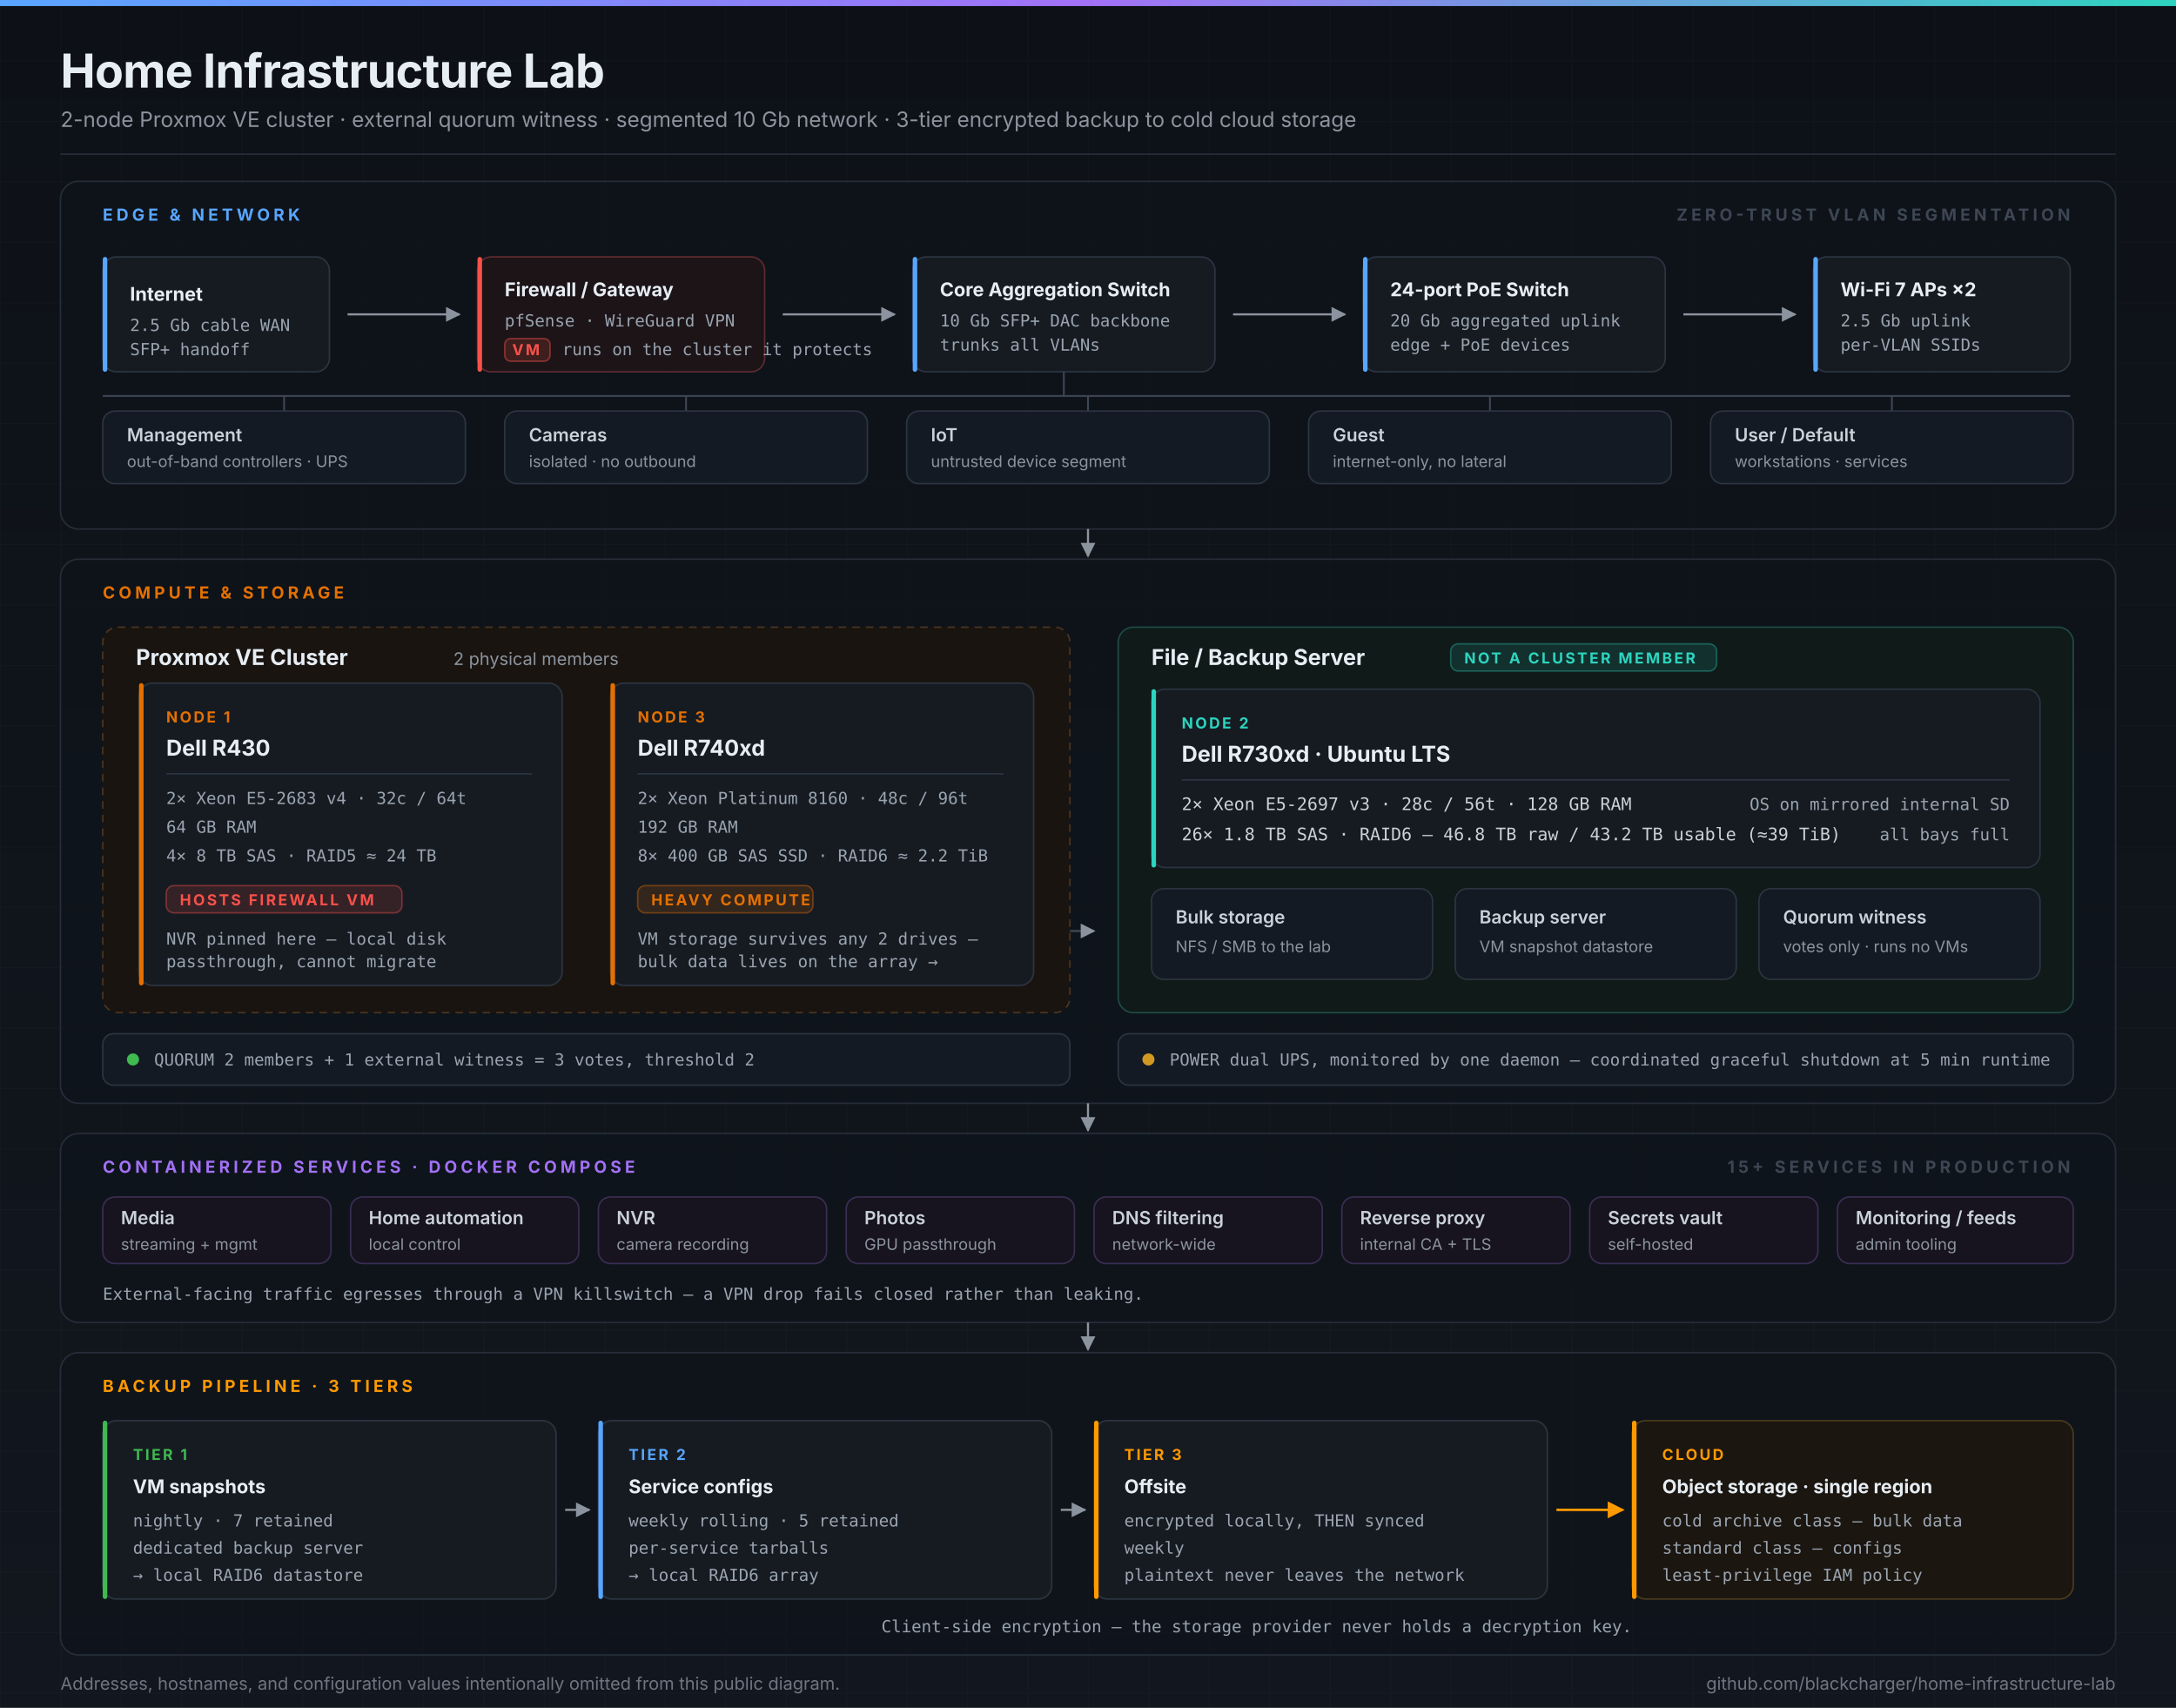
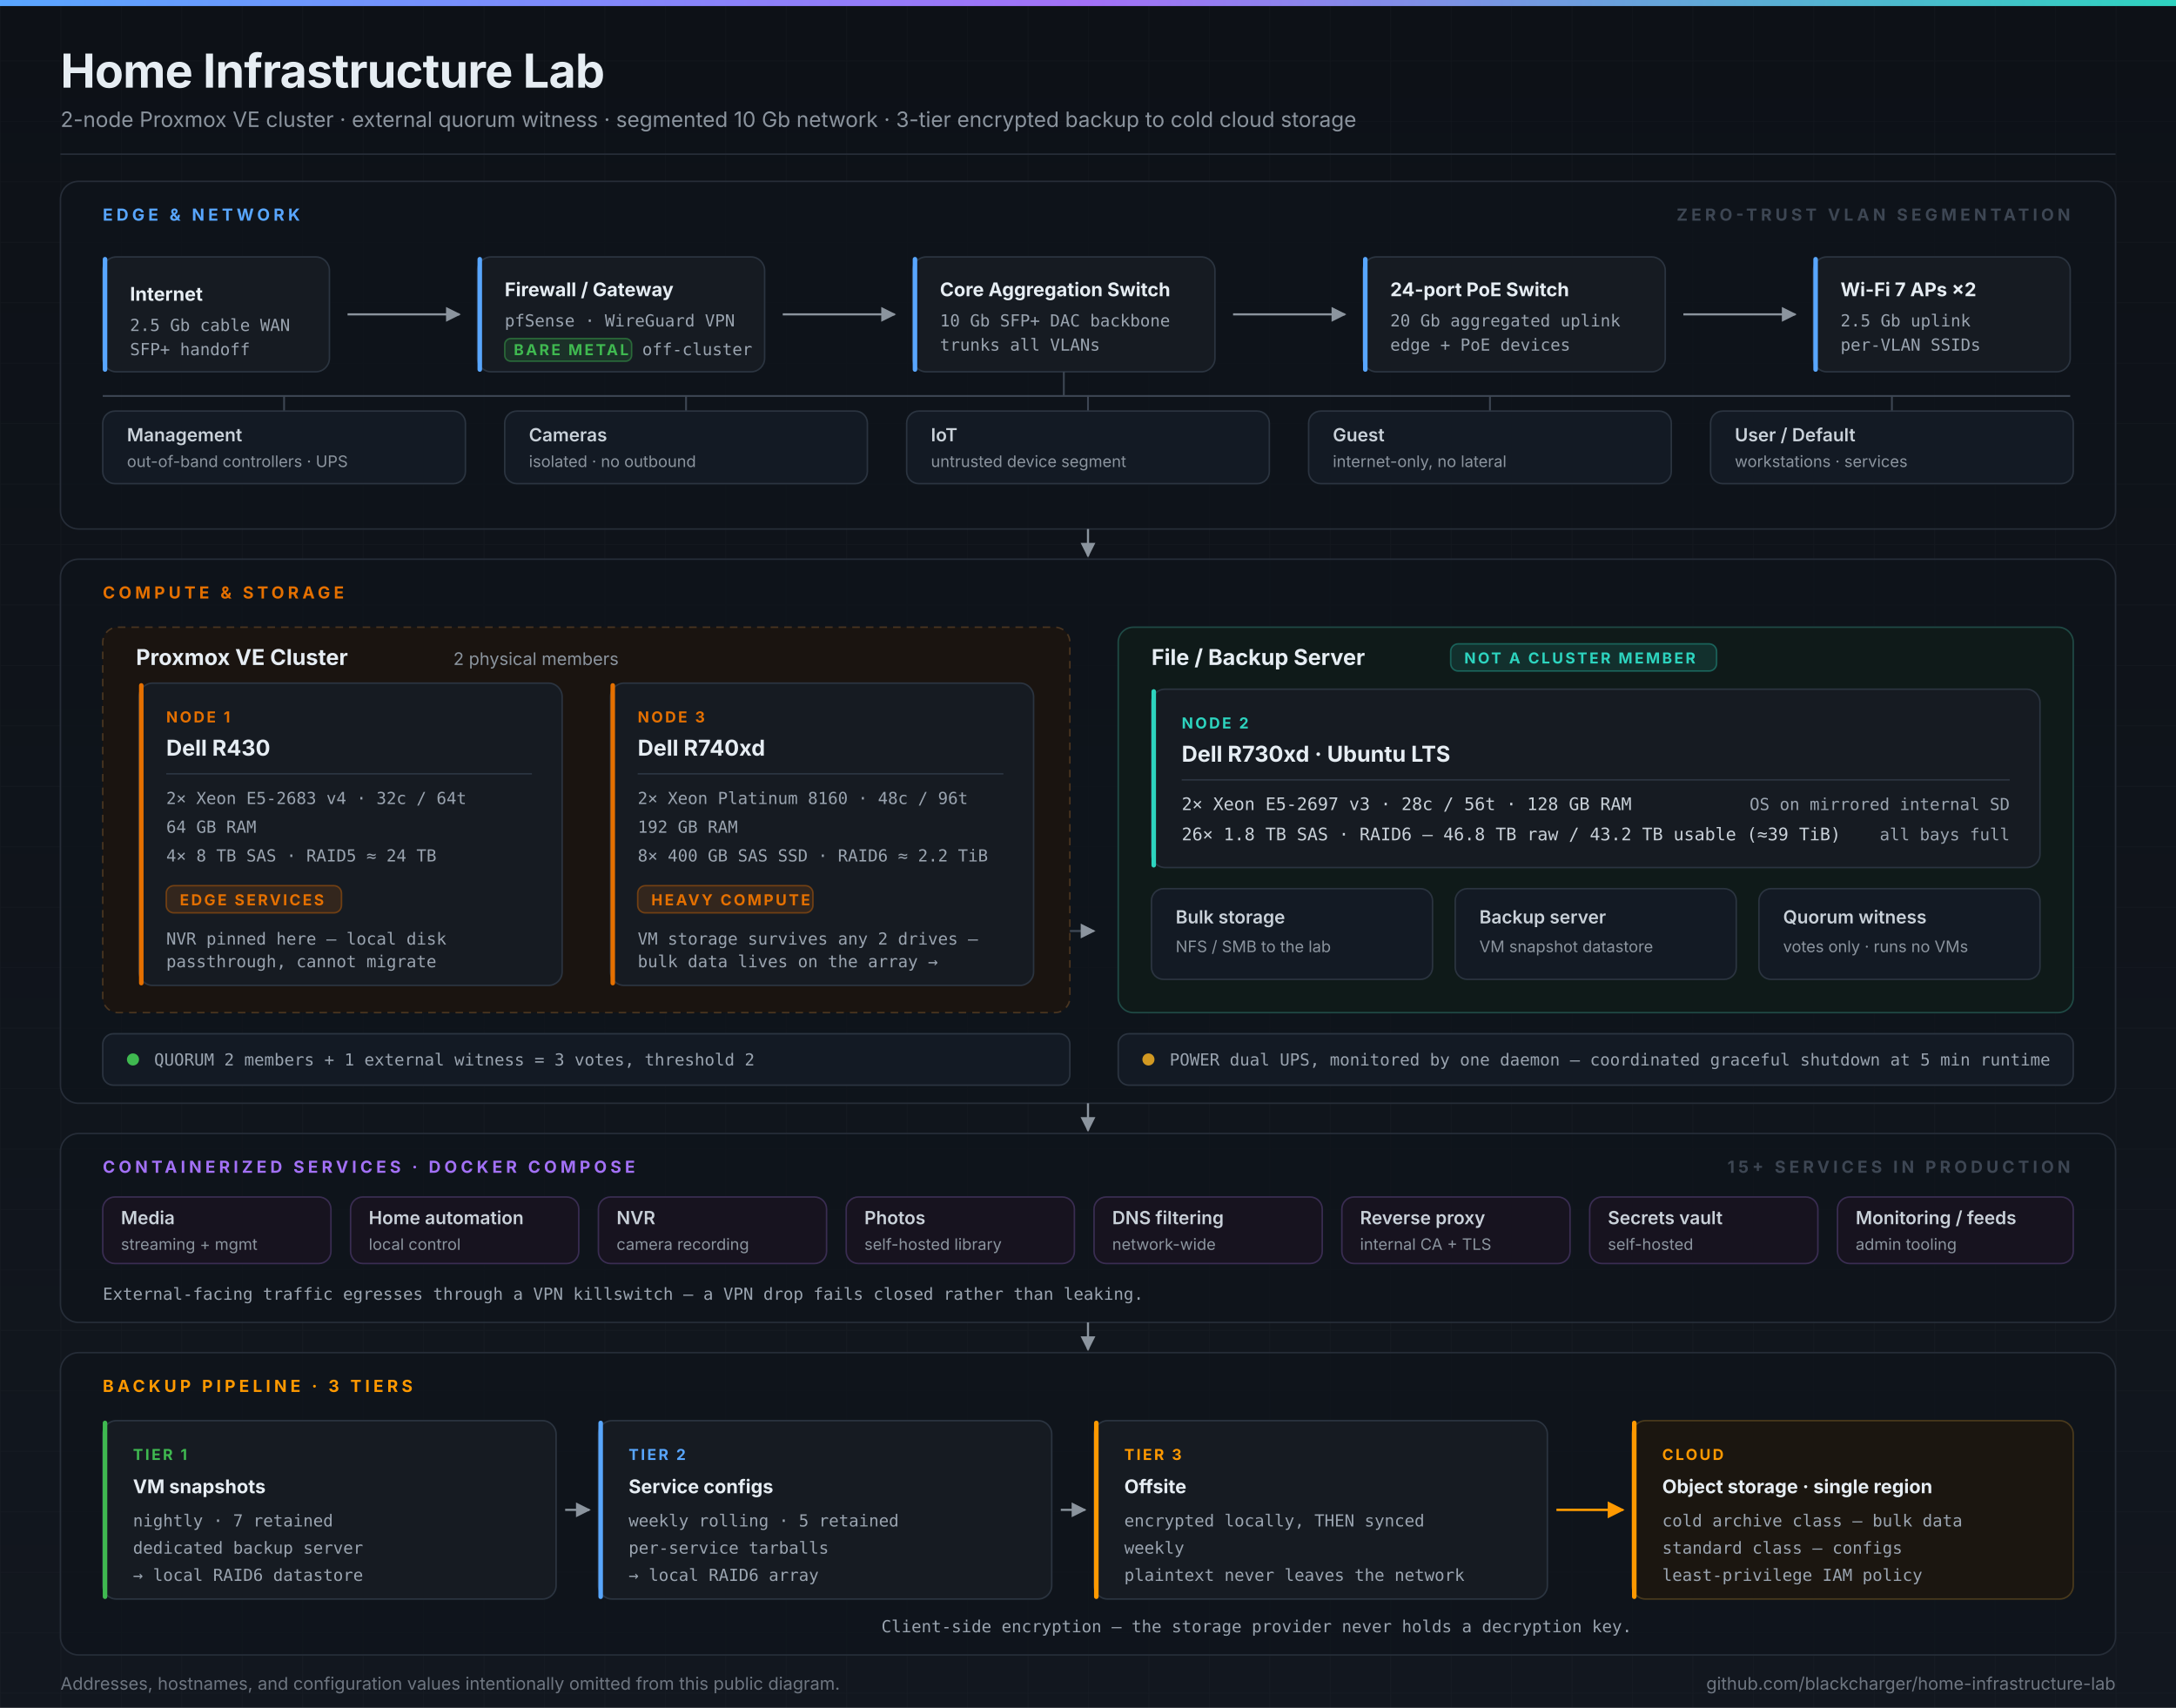
<svg xmlns="http://www.w3.org/2000/svg" viewBox="0 0 1440 1130" width="1440" height="1130" font-family="'Inter','Segoe UI',system-ui,-apple-system,sans-serif">
  <defs>
    <linearGradient id="bg" x1="0" y1="0" x2="0" y2="1">
      <stop offset="0%" stop-color="#0d1117" />
      <stop offset="100%" stop-color="#12171f" />
    </linearGradient>
    <pattern id="grid" width="40" height="40" patternUnits="userSpaceOnUse">
      <path d="M40 0H0V40" fill="none" stroke="#ffffff" stroke-opacity="0.022" stroke-width="1" />
    </pattern>
    <linearGradient id="accentbar" x1="0" y1="0" x2="1" y2="0">
      <stop offset="0%" stop-color="#58a6ff" />
      <stop offset="50%" stop-color="#a371f7" />
      <stop offset="100%" stop-color="#2dd4bf" />
    </linearGradient>
    <marker id="arw" viewBox="0 0 10 10" refX="9" refY="5" markerWidth="7" markerHeight="7" orient="auto-start-reverse">
      <path d="M0 0L10 5L0 10z" fill="#8b949e" />
    </marker>
    <marker id="arwo" viewBox="0 0 10 10" refX="9" refY="5" markerWidth="7" markerHeight="7" orient="auto-start-reverse">
      <path d="M0 0L10 5L0 10z" fill="#ff9900" />
    </marker>
    <style>
      .h1{font-size:31px;font-weight:700;fill:#e6edf3;letter-spacing:-.4px}
      .sub{font-size:14px;fill:#8b949e}
      .band{font-size:11px;font-weight:700;letter-spacing:2.4px}
      .nm{font-size:14.5px;font-weight:650;fill:#e6edf3}
      .nmsm{font-size:12.5px;font-weight:650;fill:#e6edf3}
      .cap{font-size:11.5px;fill:#8b949e}
      .mono{font-family:'JetBrains Mono','SF Mono',Consolas,monospace;font-size:11px;fill:#9aa4b0}
      .monol{font-family:'JetBrains Mono','SF Mono',Consolas,monospace;font-size:11.5px;fill:#c9d1d9}
      .tag{font-size:10px;font-weight:700;letter-spacing:1.4px}
      .chip{font-size:12px;font-weight:600;fill:#c9d1d9}
      .chipsm{font-size:10.5px;fill:#8b949e}
      .panel{fill:#0f141b;fill-opacity:.72;stroke:#262d38;stroke-width:1}
      .card{fill:#161b22;stroke:#2b3440;stroke-width:1}
      .foot{font-size:11.5px;fill:#6e7681}
    </style>
  </defs>
  <rect width="1440" height="1130" fill="url(#bg)" />
  <rect width="1440" height="1130" fill="url(#grid)" />
  <rect x="0" y="0" width="1440" height="4" fill="url(#accentbar)" />
  <text x="40" y="58" class="h1">Home Infrastructure Lab</text>
  <text x="40" y="84" class="sub">2-node Proxmox VE cluster · external quorum witness · segmented 10 Gb network · 3-tier encrypted backup to cold cloud storage</text>
  <line x1="40" y1="102" x2="1400" y2="102" stroke="#262d38" />
  <rect x="40" y="120" width="1360" height="230" rx="12" class="panel" />
  <text x="68" y="146" class="band" fill="#58a6ff">EDGE &amp; NETWORK</text>
  <rect x="68" y="170" width="150" height="76" rx="9" class="card" />
  <rect x="68" y="170" width="3" height="76" rx="1.5" fill="#58a6ff" />
  <text x="86" y="199" class="nmsm">Internet</text>
  <text x="86" y="219" class="mono">2.5 Gb cable WAN</text>
  <text x="86" y="235" class="mono">SFP+ handoff</text>
-   <rect x="316" y="170" width="190" height="76" rx="9" fill="#1c1417" stroke="#5c2b30" />
-   <rect x="316" y="170" width="3" height="76" rx="1.5" fill="#f85149" />
+   <rect x="316" y="170" width="190" height="76" rx="9" class="card" />
+   <rect x="316" y="170" width="3" height="76" rx="1.5" fill="#58a6ff" />
  <text x="334" y="196" class="nmsm">Firewall / Gateway</text>
  <text x="334" y="216" class="mono">pfSense · WireGuard VPN</text>
-   <rect x="334" y="224" width="30" height="15" rx="4" fill="#f85149" fill-opacity=".16" stroke="#f85149" stroke-opacity=".45" />
-   <text x="339" y="235" class="tag" fill="#f85149">VM</text>
-   <text x="372" y="235" class="mono" font-size="10">runs on the cluster it protects</text>
+   <rect x="334" y="224" width="84" height="15" rx="4" fill="#3fb950" fill-opacity=".14" stroke="#3fb950" stroke-opacity=".45" />
+   <text x="340" y="235" class="tag" fill="#3fb950">BARE METAL</text>
+   <text x="425" y="235" class="mono" font-size="10">off-cluster</text>
  <rect x="604" y="170" width="200" height="76" rx="9" class="card" />
  <rect x="604" y="170" width="3" height="76" rx="1.5" fill="#58a6ff" />
  <text x="622" y="196" class="nmsm">Core Aggregation Switch</text>
  <text x="622" y="216" class="mono">10 Gb SFP+ DAC backbone</text>
  <text x="622" y="232" class="mono">trunks all VLANs</text>
  <rect x="902" y="170" width="200" height="76" rx="9" class="card" />
  <rect x="902" y="170" width="3" height="76" rx="1.5" fill="#58a6ff" />
  <text x="920" y="196" class="nmsm">24-port PoE Switch</text>
  <text x="920" y="216" class="mono">20 Gb aggregated uplink</text>
  <text x="920" y="232" class="mono">edge + PoE devices</text>
  <rect x="1200" y="170" width="170" height="76" rx="9" class="card" />
  <rect x="1200" y="170" width="3" height="76" rx="1.5" fill="#58a6ff" />
  <text x="1218" y="196" class="nmsm">Wi-Fi 7 APs ×2</text>
  <text x="1218" y="216" class="mono">2.5 Gb uplink</text>
  <text x="1218" y="232" class="mono">per-VLAN SSIDs</text>
  <line x1="230" y1="208" x2="304" y2="208" stroke="#8b949e" stroke-width="1.4" marker-end="url(#arw)" />
  <line x1="518" y1="208" x2="592" y2="208" stroke="#8b949e" stroke-width="1.4" marker-end="url(#arw)" />
  <line x1="816" y1="208" x2="890" y2="208" stroke="#8b949e" stroke-width="1.4" marker-end="url(#arw)" />
  <line x1="1114" y1="208" x2="1188" y2="208" stroke="#8b949e" stroke-width="1.4" marker-end="url(#arw)" />
  <path d="M704 246 L704 262 M68 262 L1370 262" fill="none" stroke="#3d4653" stroke-width="1.2" />
  <path d="M188 262 L188 272 M454 262 L454 272 M720 262 L720 272 M986 262 L986 272 M1252 262 L1252 272" stroke="#3d4653" stroke-width="1.2" />
  <g>
    <rect x="68" y="272" width="240" height="48" rx="8" fill="#131a24" stroke="#2b3440" />
    <text x="84" y="292" class="chip">Management</text>
    <text x="84" y="309" class="chipsm">out-of-band controllers · UPS</text>
    <rect x="334" y="272" width="240" height="48" rx="8" fill="#131a24" stroke="#2b3440" />
    <text x="350" y="292" class="chip">Cameras</text>
    <text x="350" y="309" class="chipsm">isolated · no outbound</text>
    <rect x="600" y="272" width="240" height="48" rx="8" fill="#131a24" stroke="#2b3440" />
    <text x="616" y="292" class="chip">IoT</text>
    <text x="616" y="309" class="chipsm">untrusted device segment</text>
    <rect x="866" y="272" width="240" height="48" rx="8" fill="#131a24" stroke="#2b3440" />
    <text x="882" y="292" class="chip">Guest</text>
    <text x="882" y="309" class="chipsm">internet-only, no lateral</text>
    <rect x="1132" y="272" width="240" height="48" rx="8" fill="#131a24" stroke="#2b3440" />
    <text x="1148" y="292" class="chip">User / Default</text>
    <text x="1148" y="309" class="chipsm">workstations · services</text>
  </g>
  <text x="1370" y="146" class="band" fill="#3d4653" text-anchor="end">ZERO-TRUST VLAN SEGMENTATION</text>
  <line x1="720" y1="350" x2="720" y2="368" stroke="#8b949e" stroke-width="1.4" marker-end="url(#arw)" />
  <rect x="40" y="370" width="1360" height="360" rx="12" class="panel" />
  <text x="68" y="396" class="band" fill="#e57000">COMPUTE &amp; STORAGE</text>
  <rect x="68" y="415" width="640" height="255" rx="10" fill="#1a1410" stroke="#4a3520" stroke-dasharray="5 4" />
  <text x="90" y="440" class="nm" fill="#e57000">Proxmox VE Cluster</text>
  <text x="300" y="440" class="cap">2 physical members</text>
  <rect x="92" y="452" width="280" height="200" rx="9" class="card" />
  <rect x="92" y="452" width="3" height="200" rx="1.5" fill="#e57000" />
  <text x="110" y="478" class="tag" fill="#e57000">NODE 1</text>
  <text x="110" y="500" class="nm">Dell R430</text>
  <line x1="110" y1="512" x2="352" y2="512" stroke="#2b3440" />
  <text x="110" y="532" class="mono">2× Xeon E5-2683 v4 · 32c / 64t</text>
  <text x="110" y="551" class="mono">64 GB RAM</text>
  <text x="110" y="570" class="mono">4× 8 TB SAS · RAID5 ≈ 24 TB</text>
-   <rect x="110" y="586" width="156" height="18" rx="5" fill="#f85149" fill-opacity=".14" stroke="#f85149" stroke-opacity=".4" />
-   <text x="119" y="599" class="tag" fill="#f85149">HOSTS FIREWALL VM</text>
+   <rect x="110" y="586" width="116" height="18" rx="5" fill="#e57000" fill-opacity=".14" stroke="#e57000" stroke-opacity=".4" />
+   <text x="119" y="599" class="tag" fill="#e57000">EDGE SERVICES</text>
  <text x="110" y="625" class="mono" font-size="10" fill="#6e7681">NVR pinned here — local disk</text>
  <text x="110" y="640" class="mono" font-size="10" fill="#6e7681">passthrough, cannot migrate</text>
  <rect x="404" y="452" width="280" height="200" rx="9" class="card" />
  <rect x="404" y="452" width="3" height="200" rx="1.5" fill="#e57000" />
  <text x="422" y="478" class="tag" fill="#e57000">NODE 3</text>
  <text x="422" y="500" class="nm">Dell R740xd</text>
  <line x1="422" y1="512" x2="664" y2="512" stroke="#2b3440" />
  <text x="422" y="532" class="mono">2× Xeon Platinum 8160 · 48c / 96t</text>
  <text x="422" y="551" class="mono">192 GB RAM</text>
  <text x="422" y="570" class="mono">8× 400 GB SAS SSD · RAID6 ≈ 2.2 TiB</text>
  <rect x="422" y="586" width="116" height="18" rx="5" fill="#e57000" fill-opacity=".14" stroke="#e57000" stroke-opacity=".4" />
  <text x="431" y="599" class="tag" fill="#e57000">HEAVY COMPUTE</text>
  <text x="422" y="625" class="mono" font-size="10" fill="#6e7681">VM storage survives any 2 drives —</text>
  <text x="422" y="640" class="mono" font-size="10" fill="#6e7681">bulk data lives on the array →</text>
  <rect x="740" y="415" width="632" height="255" rx="10" fill="#0f1a19" stroke="#1f4a45" />
  <text x="762" y="440" class="nm" fill="#2dd4bf">File / Backup Server</text>
  <rect x="960" y="426" width="176" height="18" rx="5" fill="#2dd4bf" fill-opacity=".12" stroke="#2dd4bf" stroke-opacity=".35" />
  <text x="969" y="439" class="tag" fill="#2dd4bf">NOT A CLUSTER MEMBER</text>
  <rect x="762" y="456" width="588" height="118" rx="9" class="card" />
  <rect x="762" y="456" width="3" height="118" rx="1.5" fill="#2dd4bf" />
  <text x="782" y="482" class="tag" fill="#2dd4bf">NODE 2</text>
  <text x="782" y="504" class="nm">Dell R730xd · Ubuntu LTS</text>
  <line x1="782" y1="516" x2="1330" y2="516" stroke="#2b3440" />
  <text x="782" y="536" class="monol">2× Xeon E5-2697 v3 · 28c / 56t · 128 GB RAM</text>
  <text x="782" y="556" class="monol">26× 1.8 TB SAS · RAID6 — 46.8 TB raw / 43.2 TB usable (≈39 TiB)</text>
  <text x="1330" y="536" class="mono" font-size="10" fill="#6e7681" text-anchor="end">OS on mirrored internal SD</text>
  <text x="1330" y="556" class="mono" font-size="10" fill="#6e7681" text-anchor="end">all bays full</text>
  <rect x="762" y="588" width="186" height="60" rx="8" fill="#131a24" stroke="#2b3440" />
  <text x="778" y="611" class="chip">Bulk storage</text>
  <text x="778" y="630" class="chipsm">NFS / SMB to the lab</text>
  <rect x="963" y="588" width="186" height="60" rx="8" fill="#131a24" stroke="#2b3440" />
  <text x="979" y="611" class="chip">Backup server</text>
  <text x="979" y="630" class="chipsm">VM snapshot datastore</text>
  <rect x="1164" y="588" width="186" height="60" rx="8" fill="#131a24" stroke="#2b3440" />
  <text x="1180" y="611" class="chip">Quorum witness</text>
  <text x="1180" y="630" class="chipsm">votes only · runs no VMs</text>
  <rect x="68" y="684" width="640" height="34" rx="7" fill="#131a24" stroke="#2b3440" />
  <circle cx="88" cy="701" r="4" fill="#3fb950" />
  <text x="102" y="705" class="mono" font-size="10.5" fill="#c9d1d9">QUORUM  2 members + 1 external witness = 3 votes, threshold 2</text>
  <rect x="740" y="684" width="632" height="34" rx="7" fill="#131a24" stroke="#2b3440" />
  <circle cx="760" cy="701" r="4" fill="#d29922" />
  <text x="774" y="705" class="mono" font-size="10.5" fill="#c9d1d9">POWER  dual UPS, monitored by one daemon — coordinated graceful shutdown at 5 min runtime</text>
  <path d="M708 616 L724 616" stroke="#3d4653" stroke-width="1.4" marker-end="url(#arw)" />
  <line x1="720" y1="730" x2="720" y2="748" stroke="#8b949e" stroke-width="1.4" marker-end="url(#arw)" />
  <rect x="40" y="750" width="1360" height="125" rx="12" class="panel" />
  <text x="68" y="776" class="band" fill="#a371f7">CONTAINERIZED SERVICES · DOCKER COMPOSE</text>
  <text x="1370" y="776" class="band" fill="#3d4653" text-anchor="end">15+ SERVICES IN PRODUCTION</text>
  <g>
    <rect x="68" y="792" width="151" height="44" rx="8" fill="#17131f" stroke="#3a2d52" />
    <text x="80" y="810" class="chip">Media</text>
    <text x="80" y="827" class="chipsm">streaming + mgmt</text>
    <rect x="232" y="792" width="151" height="44" rx="8" fill="#17131f" stroke="#3a2d52" />
    <text x="244" y="810" class="chip">Home automation</text>
    <text x="244" y="827" class="chipsm">local control</text>
    <rect x="396" y="792" width="151" height="44" rx="8" fill="#17131f" stroke="#3a2d52" />
    <text x="408" y="810" class="chip">NVR</text>
    <text x="408" y="827" class="chipsm">camera recording</text>
    <rect x="560" y="792" width="151" height="44" rx="8" fill="#17131f" stroke="#3a2d52" />
    <text x="572" y="810" class="chip">Photos</text>
-     <text x="572" y="827" class="chipsm">GPU passthrough</text>
+     <text x="572" y="827" class="chipsm">self-hosted library</text>
    <rect x="724" y="792" width="151" height="44" rx="8" fill="#17131f" stroke="#3a2d52" />
    <text x="736" y="810" class="chip">DNS filtering</text>
    <text x="736" y="827" class="chipsm">network-wide</text>
    <rect x="888" y="792" width="151" height="44" rx="8" fill="#17131f" stroke="#3a2d52" />
    <text x="900" y="810" class="chip">Reverse proxy</text>
    <text x="900" y="827" class="chipsm">internal CA + TLS</text>
    <rect x="1052" y="792" width="151" height="44" rx="8" fill="#17131f" stroke="#3a2d52" />
    <text x="1064" y="810" class="chip">Secrets vault</text>
    <text x="1064" y="827" class="chipsm">self-hosted</text>
    <rect x="1216" y="792" width="156" height="44" rx="8" fill="#17131f" stroke="#3a2d52" />
    <text x="1228" y="810" class="chip">Monitoring / feeds</text>
    <text x="1228" y="827" class="chipsm">admin tooling</text>
  </g>
  <text x="68" y="860" class="mono" font-size="10.5" fill="#6e7681">External-facing traffic egresses through a VPN killswitch — a VPN drop fails closed rather than leaking.</text>
  <line x1="720" y1="875" x2="720" y2="893" stroke="#8b949e" stroke-width="1.4" marker-end="url(#arw)" />
  <rect x="40" y="895" width="1360" height="200" rx="12" class="panel" />
  <text x="68" y="921" class="band" fill="#ff9900">BACKUP PIPELINE · 3 TIERS</text>
  <rect x="68" y="940" width="300" height="118" rx="9" class="card" />
  <rect x="68" y="940" width="3" height="118" rx="1.5" fill="#3fb950" />
  <text x="88" y="966" class="tag" fill="#3fb950">TIER 1</text>
  <text x="88" y="988" class="nmsm">VM snapshots</text>
  <text x="88" y="1010" class="mono">nightly · 7 retained</text>
  <text x="88" y="1028" class="mono">dedicated backup server</text>
  <text x="88" y="1046" class="mono" font-size="10" fill="#6e7681">→ local RAID6 datastore</text>
  <rect x="396" y="940" width="300" height="118" rx="9" class="card" />
  <rect x="396" y="940" width="3" height="118" rx="1.5" fill="#58a6ff" />
  <text x="416" y="966" class="tag" fill="#58a6ff">TIER 2</text>
  <text x="416" y="988" class="nmsm">Service configs</text>
  <text x="416" y="1010" class="mono">weekly rolling · 5 retained</text>
  <text x="416" y="1028" class="mono">per-service tarballs</text>
  <text x="416" y="1046" class="mono" font-size="10" fill="#6e7681">→ local RAID6 array</text>
  <rect x="724" y="940" width="300" height="118" rx="9" class="card" />
  <rect x="724" y="940" width="3" height="118" rx="1.5" fill="#ff9900" />
  <text x="744" y="966" class="tag" fill="#ff9900">TIER 3</text>
  <text x="744" y="988" class="nmsm">Offsite</text>
  <text x="744" y="1010" class="mono">encrypted locally, THEN synced</text>
  <text x="744" y="1028" class="mono">weekly</text>
  <text x="744" y="1046" class="mono" font-size="10" fill="#6e7681">plaintext never leaves the network</text>
  <rect x="1080" y="940" width="292" height="118" rx="9" fill="#1b1610" stroke="#4a3a1c" />
  <rect x="1080" y="940" width="3" height="118" rx="1.5" fill="#ff9900" />
  <text x="1100" y="966" class="tag" fill="#ff9900">CLOUD</text>
  <text x="1100" y="988" class="nmsm">Object storage · single region</text>
  <text x="1100" y="1010" class="mono">cold archive class — bulk data</text>
  <text x="1100" y="1028" class="mono">standard class — configs</text>
  <text x="1100" y="1046" class="mono" font-size="10" fill="#6e7681">least-privilege IAM policy</text>
  <line x1="374" y1="999" x2="390" y2="999" stroke="#8b949e" stroke-width="1.4" marker-end="url(#arw)" />
  <line x1="702" y1="999" x2="718" y2="999" stroke="#8b949e" stroke-width="1.4" marker-end="url(#arw)" />
  <line x1="1030" y1="999" x2="1074" y2="999" stroke="#ff9900" stroke-width="1.6" marker-end="url(#arwo)" />
  <text x="1080" y="1080" class="mono" font-size="10" fill="#6e7681" text-anchor="end">Client-side encryption — the storage provider never holds a decryption key.</text>
  <text x="40" y="1118" class="foot">Addresses, hostnames, and configuration values intentionally omitted from this public diagram.</text>
  <text x="1400" y="1118" class="foot" text-anchor="end">github.com/blackcharger/home-infrastructure-lab</text>
</svg>
